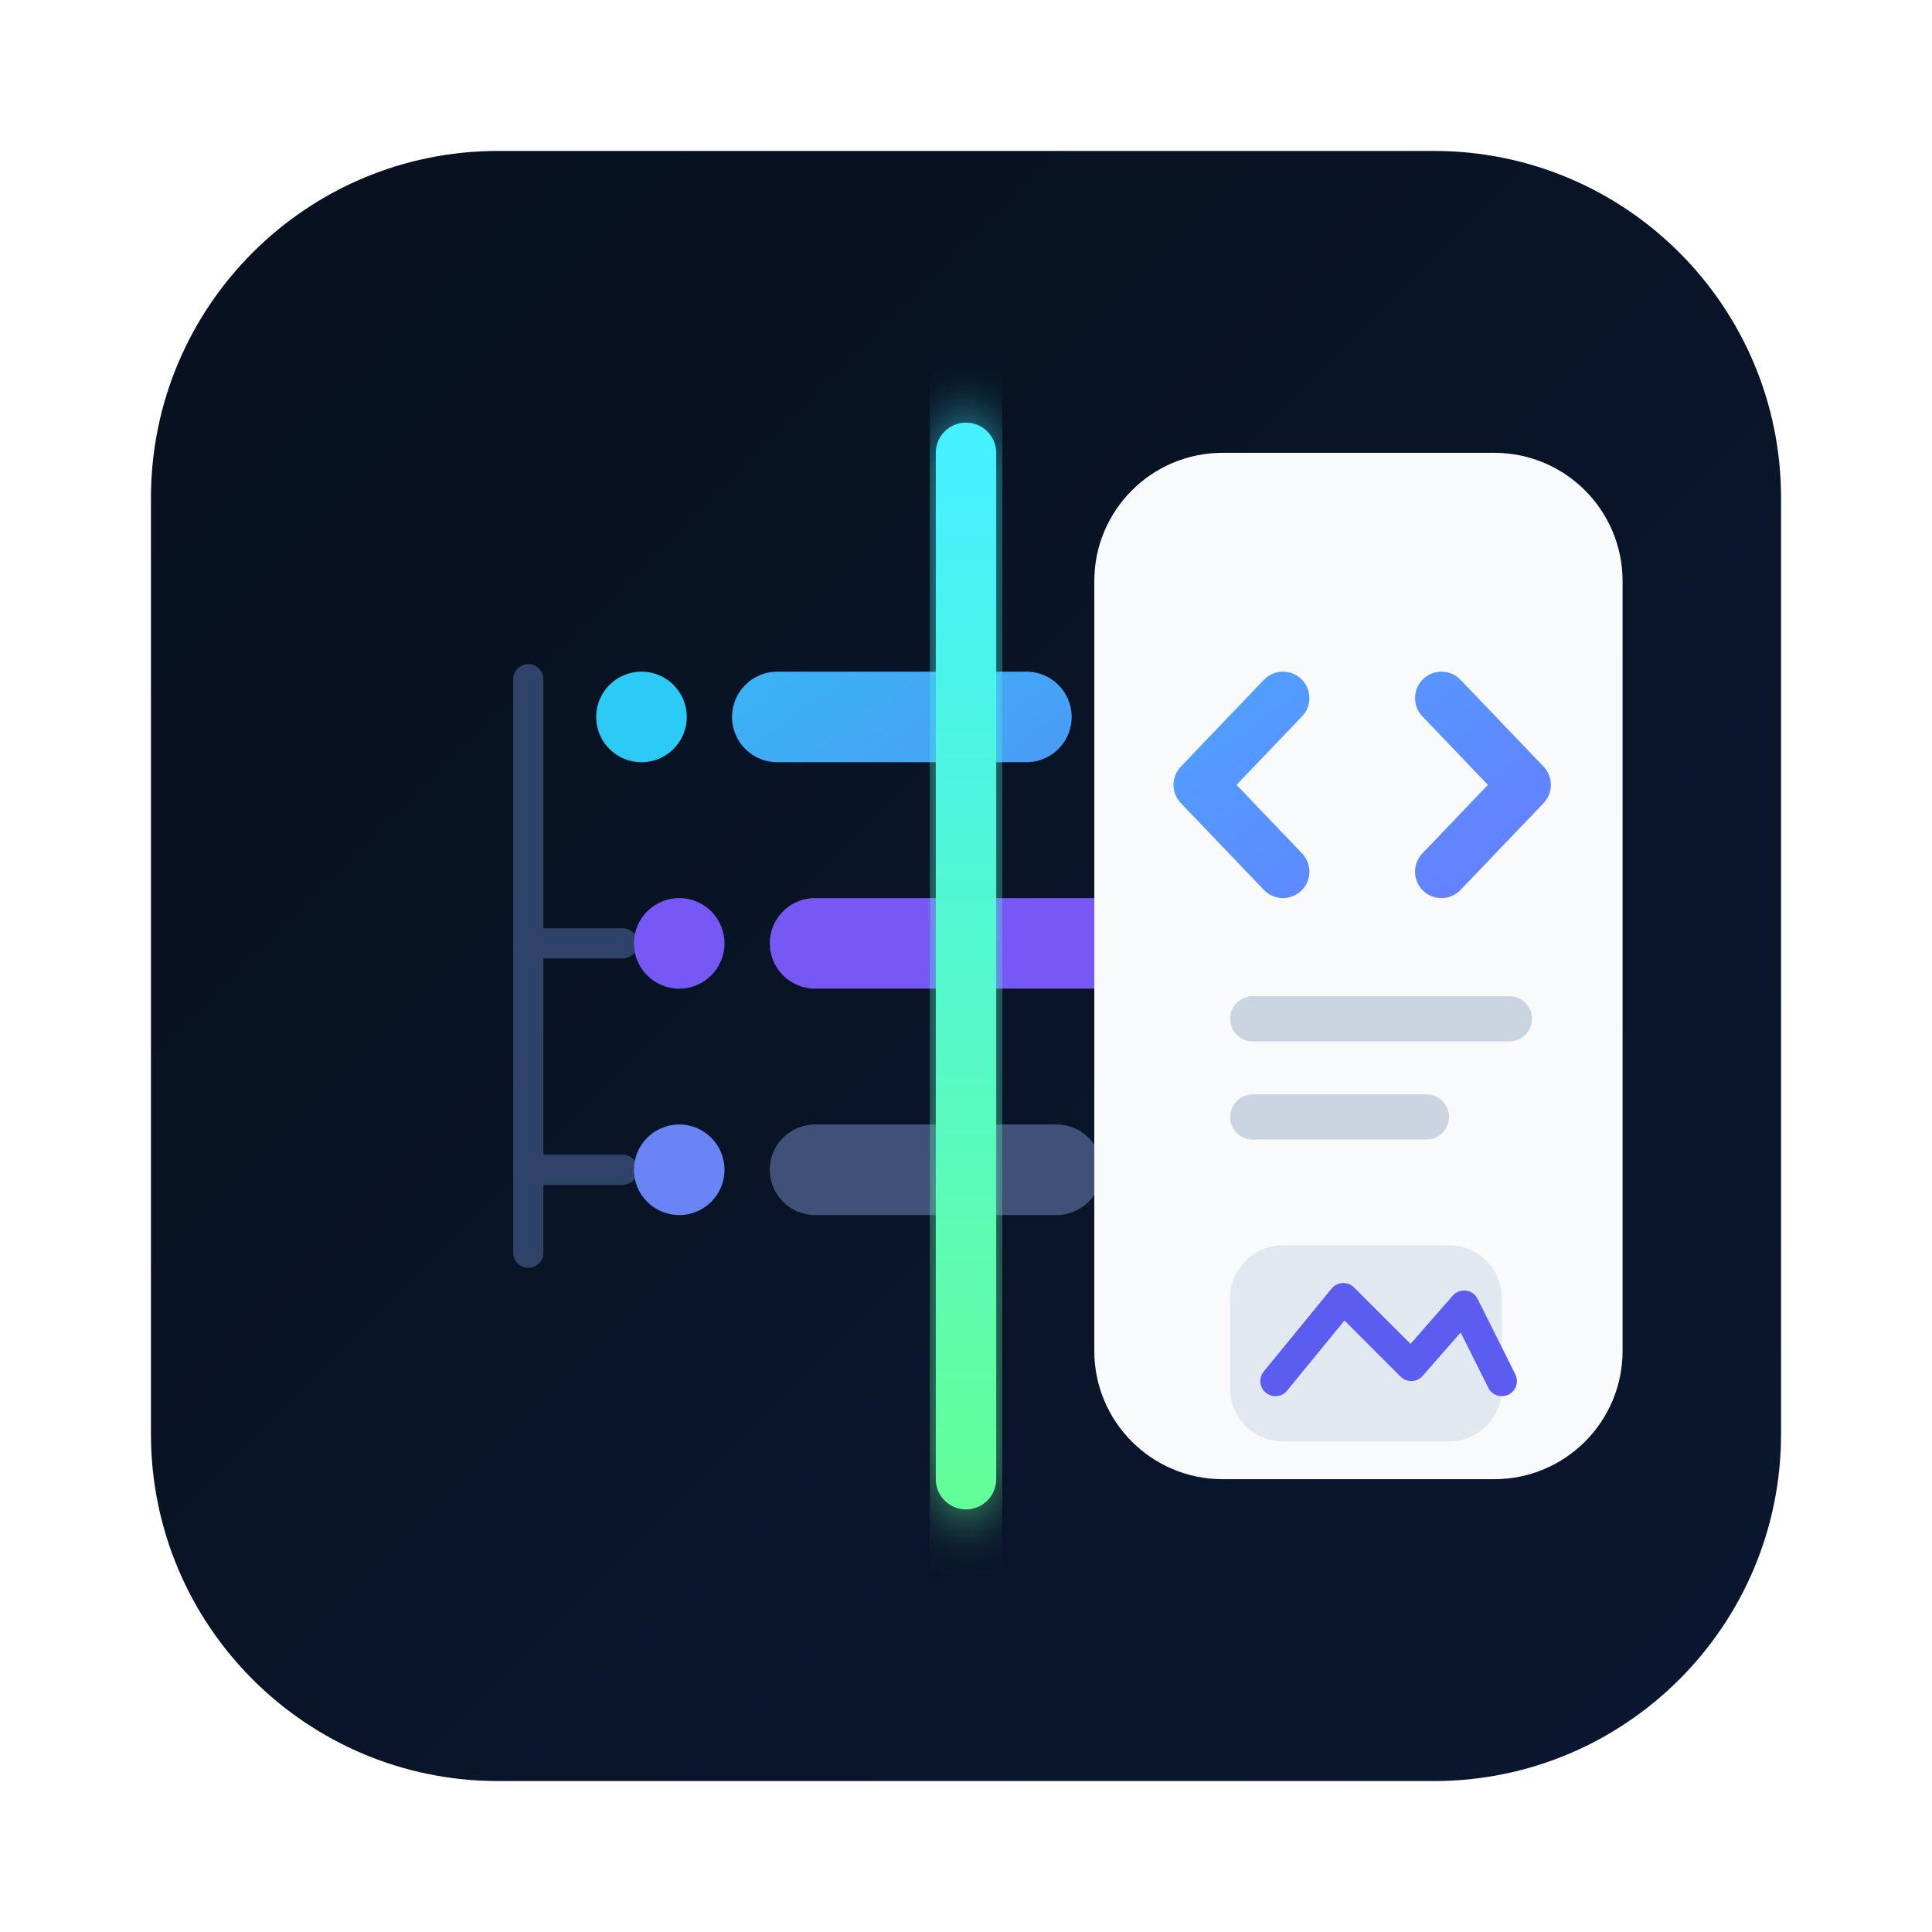
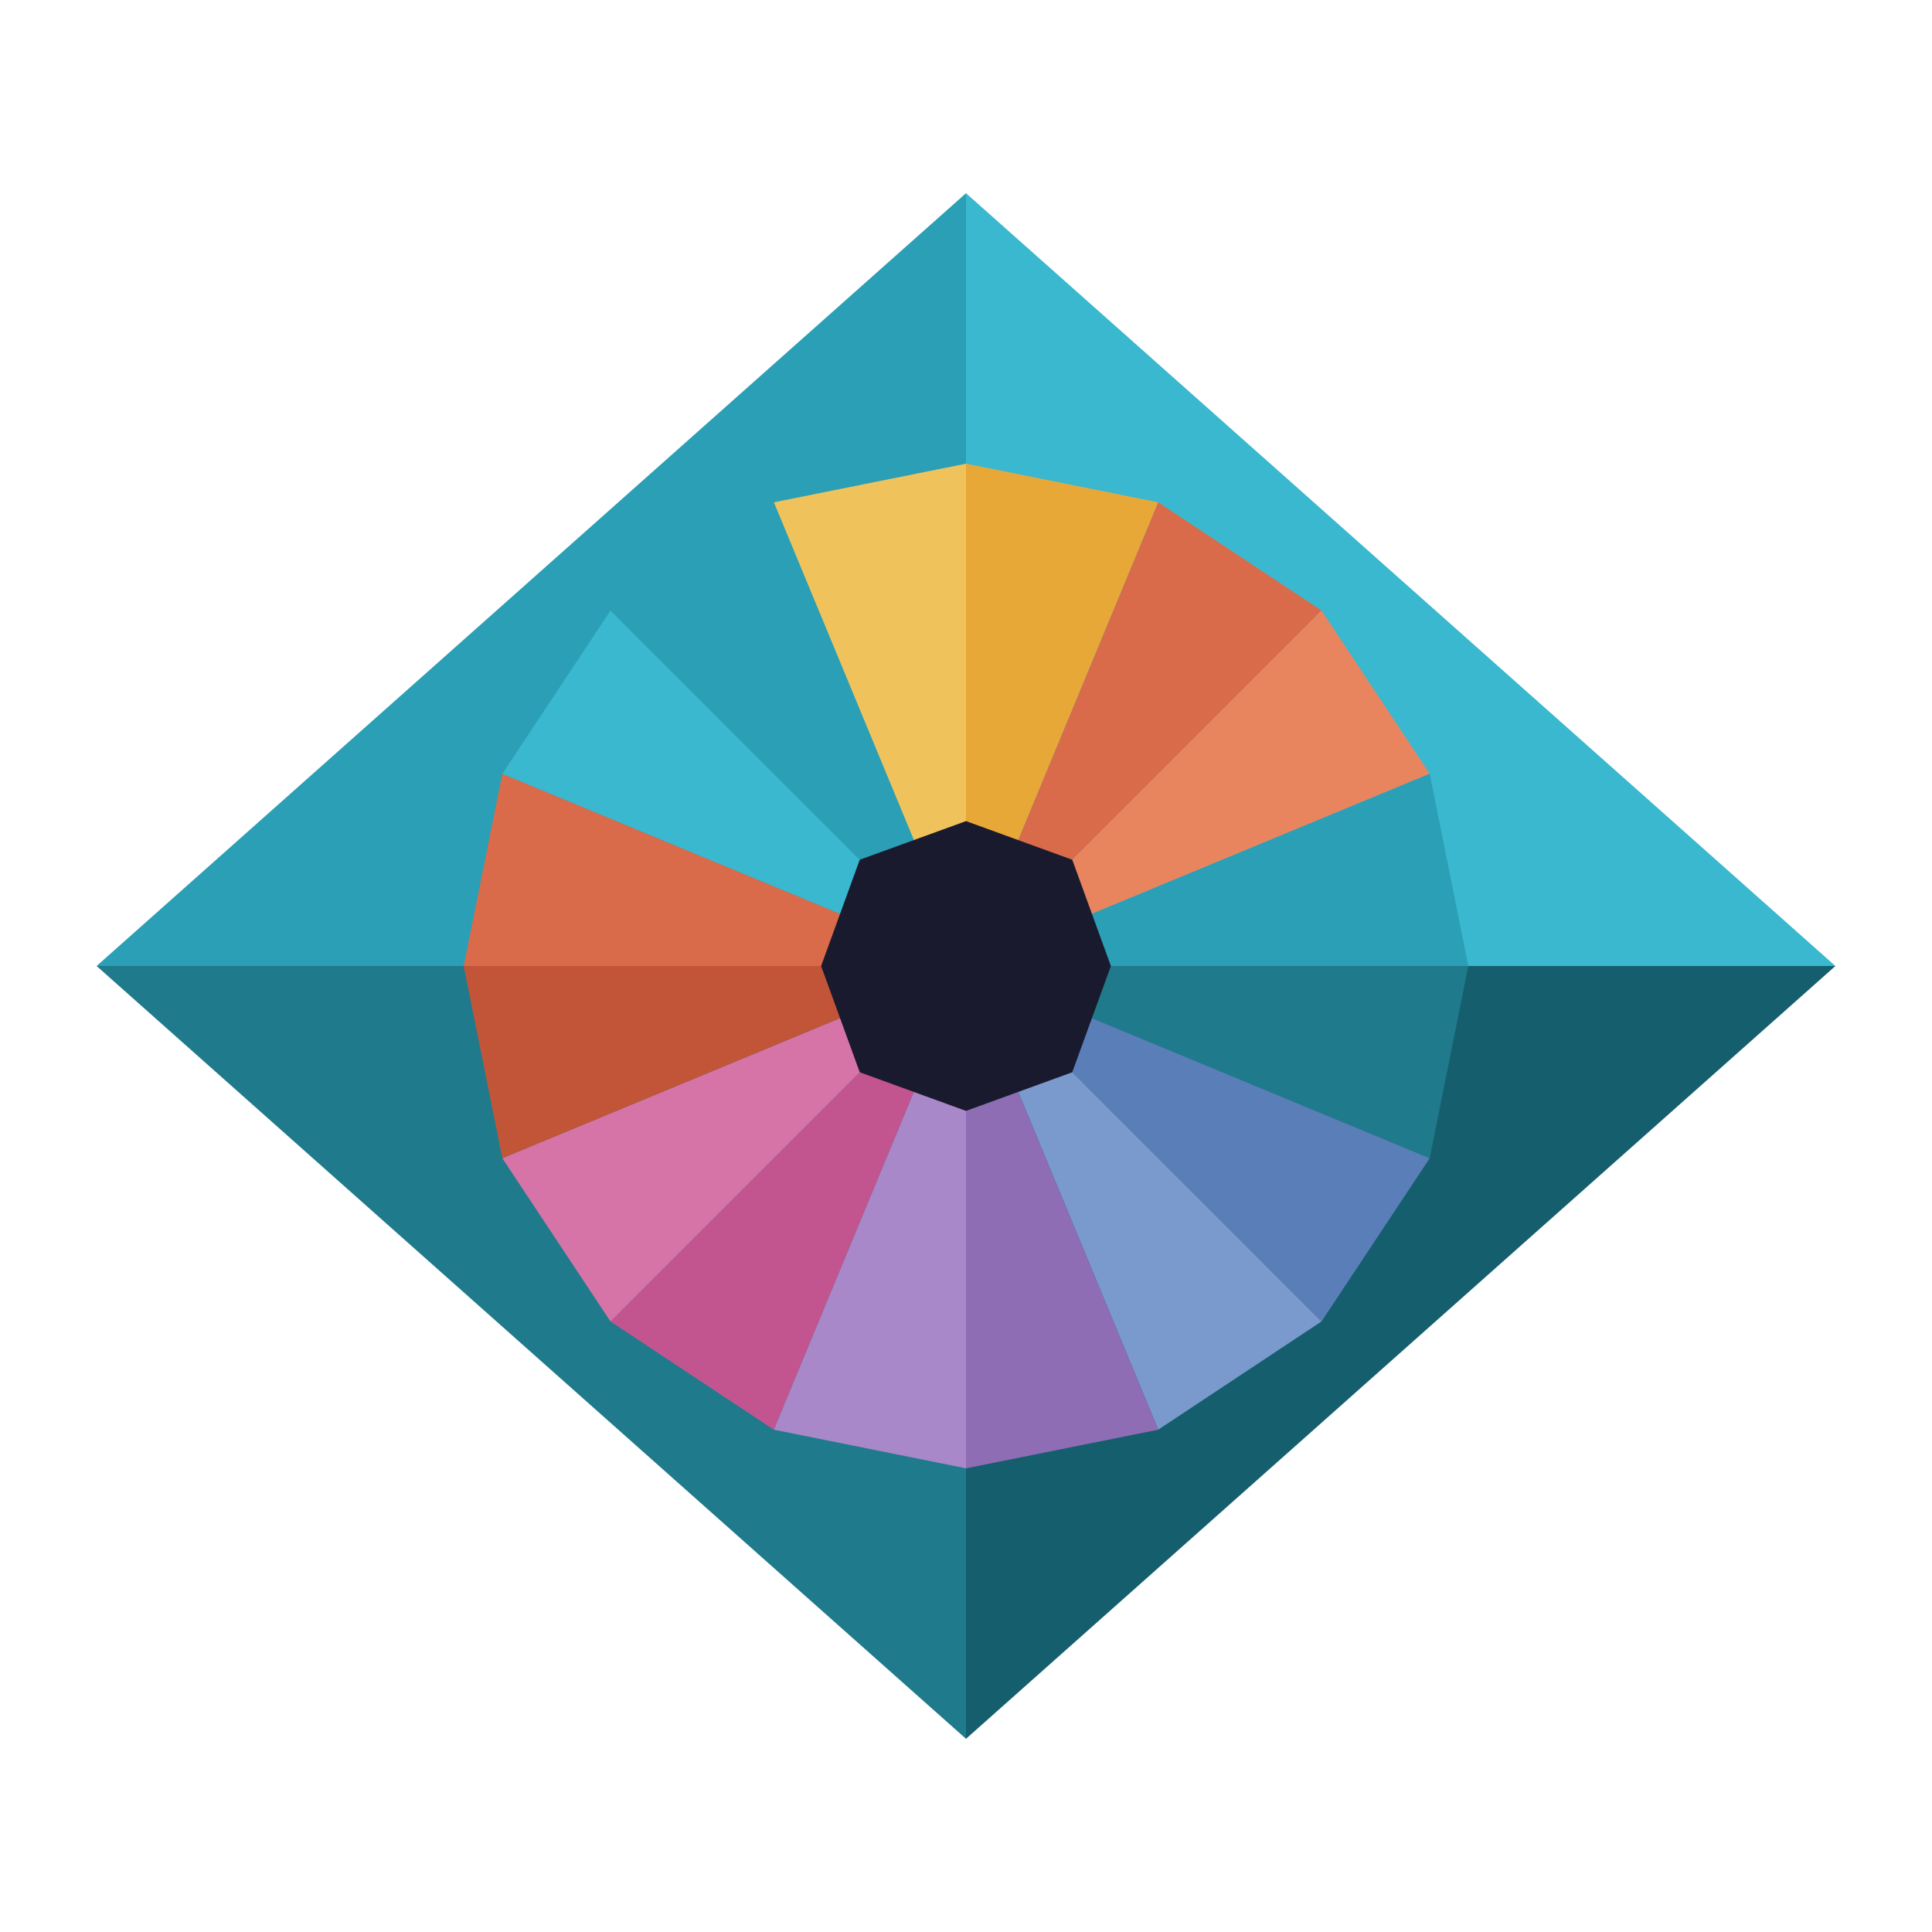
- <svg xmlns="http://www.w3.org/2000/svg" width="512" height="512" viewBox="0 0 512 512" fill="none">
-   <defs>
-     <linearGradient id="bg" x1="64" y1="64" x2="448" y2="448" gradientUnits="userSpaceOnUse">
-       <stop stop-color="#07111F" />
-       <stop offset="1" stop-color="#0B1730" />
-     </linearGradient>
-     <linearGradient id="accent" x1="170" y1="120" x2="350" y2="380" gradientUnits="userSpaceOnUse">
-       <stop stop-color="#2DD4FF" />
-       <stop offset="1" stop-color="#7C5CFF" />
-     </linearGradient>
-     <linearGradient id="divider" x1="256" y1="120" x2="256" y2="392" gradientUnits="userSpaceOnUse">
-       <stop stop-color="#44F1FF" />
-       <stop offset="1" stop-color="#63FF9B" />
-     </linearGradient>
-     <filter id="glow">
-       <feGaussianBlur stdDeviation="8" result="blur" />
-       <feMerge>
-         <feMergeNode in="blur" />
-         <feMergeNode in="SourceGraphic" />
-       </feMerge>
-     </filter>
-   </defs>
-   <rect x="40" y="40" width="432" height="432" rx="92" fill="url(#bg)" />
-   <g opacity="0.95">
-     <line x1="140" y1="180" x2="140" y2="332" stroke="#31456B" stroke-width="8" stroke-linecap="round" />
-     <circle cx="170" cy="190" r="12" fill="#2DD4FF" />
-     <rect x="194" y="178" width="90" height="24" rx="12" fill="url(#accent)" />
-     <line x1="140" y1="250" x2="165" y2="250" stroke="#31456B" stroke-width="8" stroke-linecap="round" />
-     <circle cx="180" cy="250" r="12" fill="#7C5CFF" />
-     <rect x="204" y="238" width="100" height="24" rx="12" fill="#7C5CFF" />
-     <line x1="140" y1="310" x2="165" y2="310" stroke="#31456B" stroke-width="8" stroke-linecap="round" />
-     <circle cx="180" cy="310" r="12" fill="#6E8BFF" />
-     <rect x="204" y="298" width="88" height="24" rx="12" fill="#44537A" />
+ <svg xmlns="http://www.w3.org/2000/svg" viewBox="0 0 200 200" width="200" height="200">
+   <g transform="translate(100 100)">
+     <polygon points="-90,0 0,-80 0,0" fill="#2a9fb5" />
+     <polygon points="0,-80 90,0 0,0" fill="#3ab8cf" />
+     <polygon points="-90,0 0,80 0,0" fill="#1f7a8c" />
+     <polygon points="0,80 90,0 0,0" fill="#155e6e" />
+     <polygon points="0,-52 19.9,-48 0,0" fill="#e8a838" />
+     <polygon points="0,-52 -19.9,-48 0,0" fill="#f0c25c" />
+     <polygon points="36.8,-36.8 19.9,-48 0,0" fill="#d96b4a" />
+     <polygon points="36.8,-36.8 48,-19.9 0,0" fill="#e8855f" />
+     <polygon points="52,0 48,-19.9 0,0" fill="#2a9fb5" />
+     <polygon points="52,0 48,19.9 0,0" fill="#1f7a8c" />
+     <polygon points="36.8,36.8 48,19.9 0,0" fill="#5a7fb8" />
+     <polygon points="36.8,36.8 19.9,48 0,0" fill="#7a99cc" />
+     <polygon points="0,52 19.9,48 0,0" fill="#8e6db5" />
+     <polygon points="0,52 -19.9,48 0,0" fill="#a888c9" />
+     <polygon points="-36.8,36.8 -19.9,48 0,0" fill="#c25590" />
+     <polygon points="-36.8,36.8 -48,19.9 0,0" fill="#d674a8" />
+     <polygon points="-52,0 -48,-19.9 0,0" fill="#d96b4a" />
+     <polygon points="-52,0 -48,19.9 0,0" fill="#c25538" />
+     <polygon points="-36.8,-36.8 -48,-19.9 0,0" fill="#3ab8cf" />
+     <polygon points="-36.8,-36.8 -19.9,-48 0,0" fill="#2a9fb5" />
+     <polygon points="0,-15 11,-11 15,0 11,11 0,15 -11,11 -15,0 -11,-11" fill="#1a1a2e" />
  </g>
-   <rect x="248" y="112" width="16" height="288" rx="8" fill="url(#divider)" filter="url(#glow)" />
-   <rect x="290" y="120" width="140" height="272" rx="34" fill="#F8FAFC" />
-   <path d="M340 185L318 208L340 231" stroke="url(#accent)" stroke-width="14" stroke-linecap="round" stroke-linejoin="round" />
-   <path d="M382 185L404 208L382 231" stroke="url(#accent)" stroke-width="14" stroke-linecap="round" stroke-linejoin="round" />
-   <rect x="326" y="264" width="80" height="12" rx="6" fill="#CBD5E1" />
-   <rect x="326" y="290" width="58" height="12" rx="6" fill="#CBD5E1" />
-   <rect x="326" y="330" width="72" height="52" rx="14" fill="#E2E8F0" />
-   <path d="M338 366L356 344L374 362L388 346L398 366" stroke="#5B5CF0" stroke-width="8" stroke-linecap="round" stroke-linejoin="round" />
</svg>
